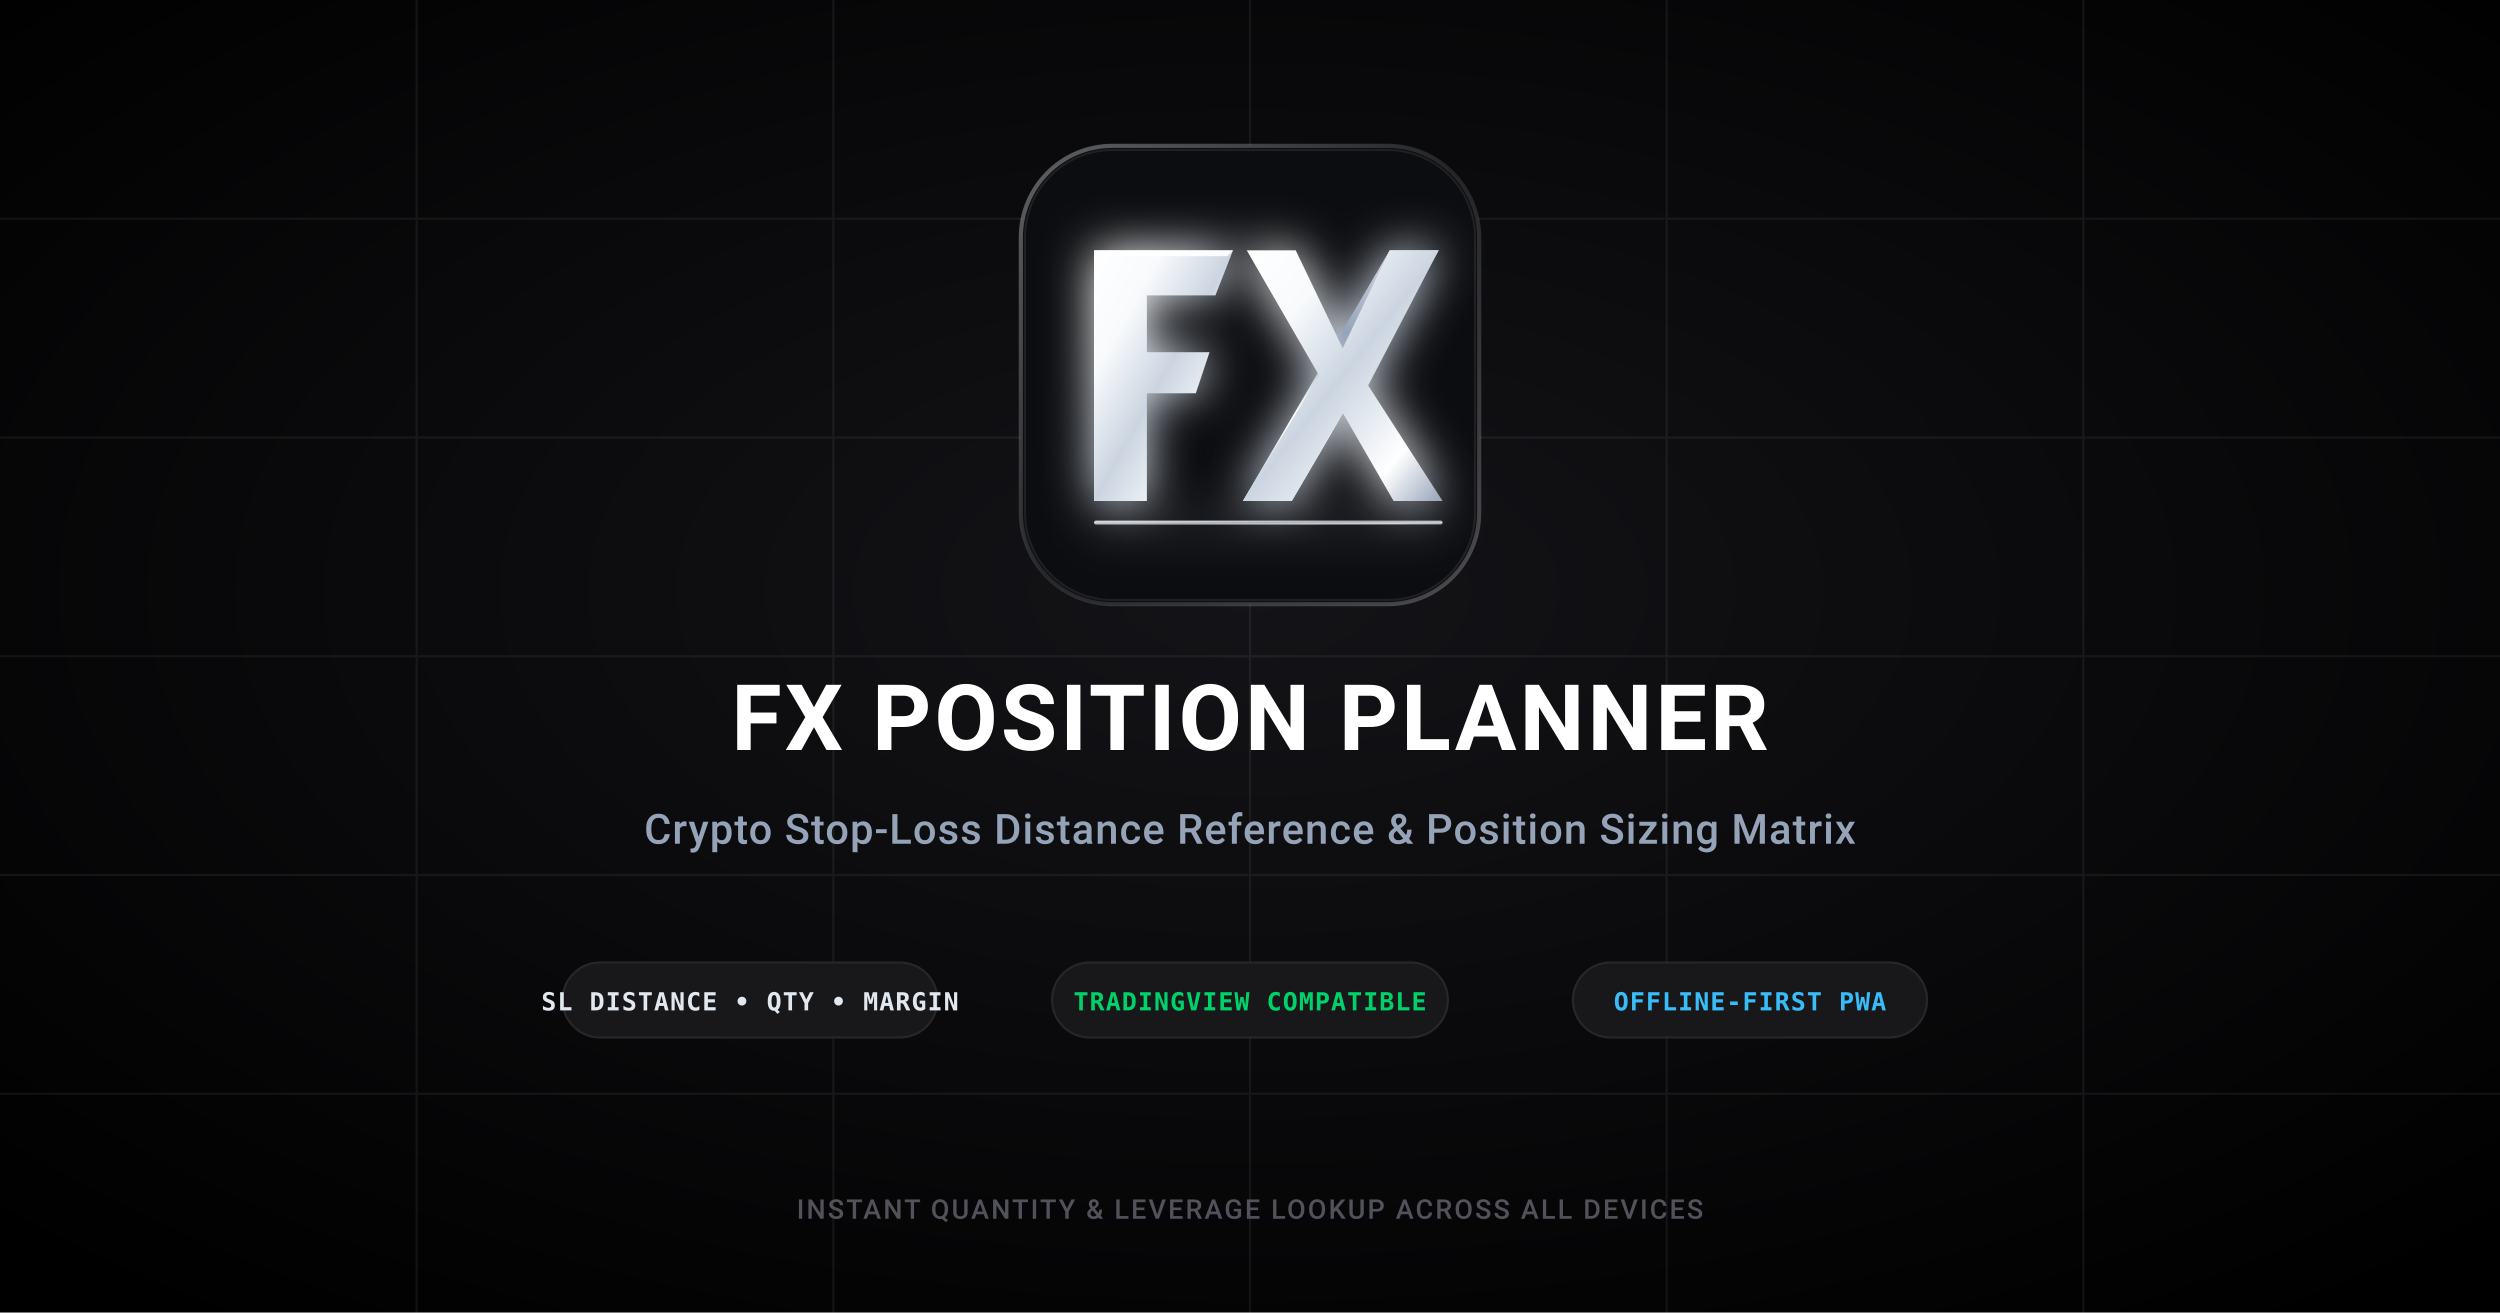
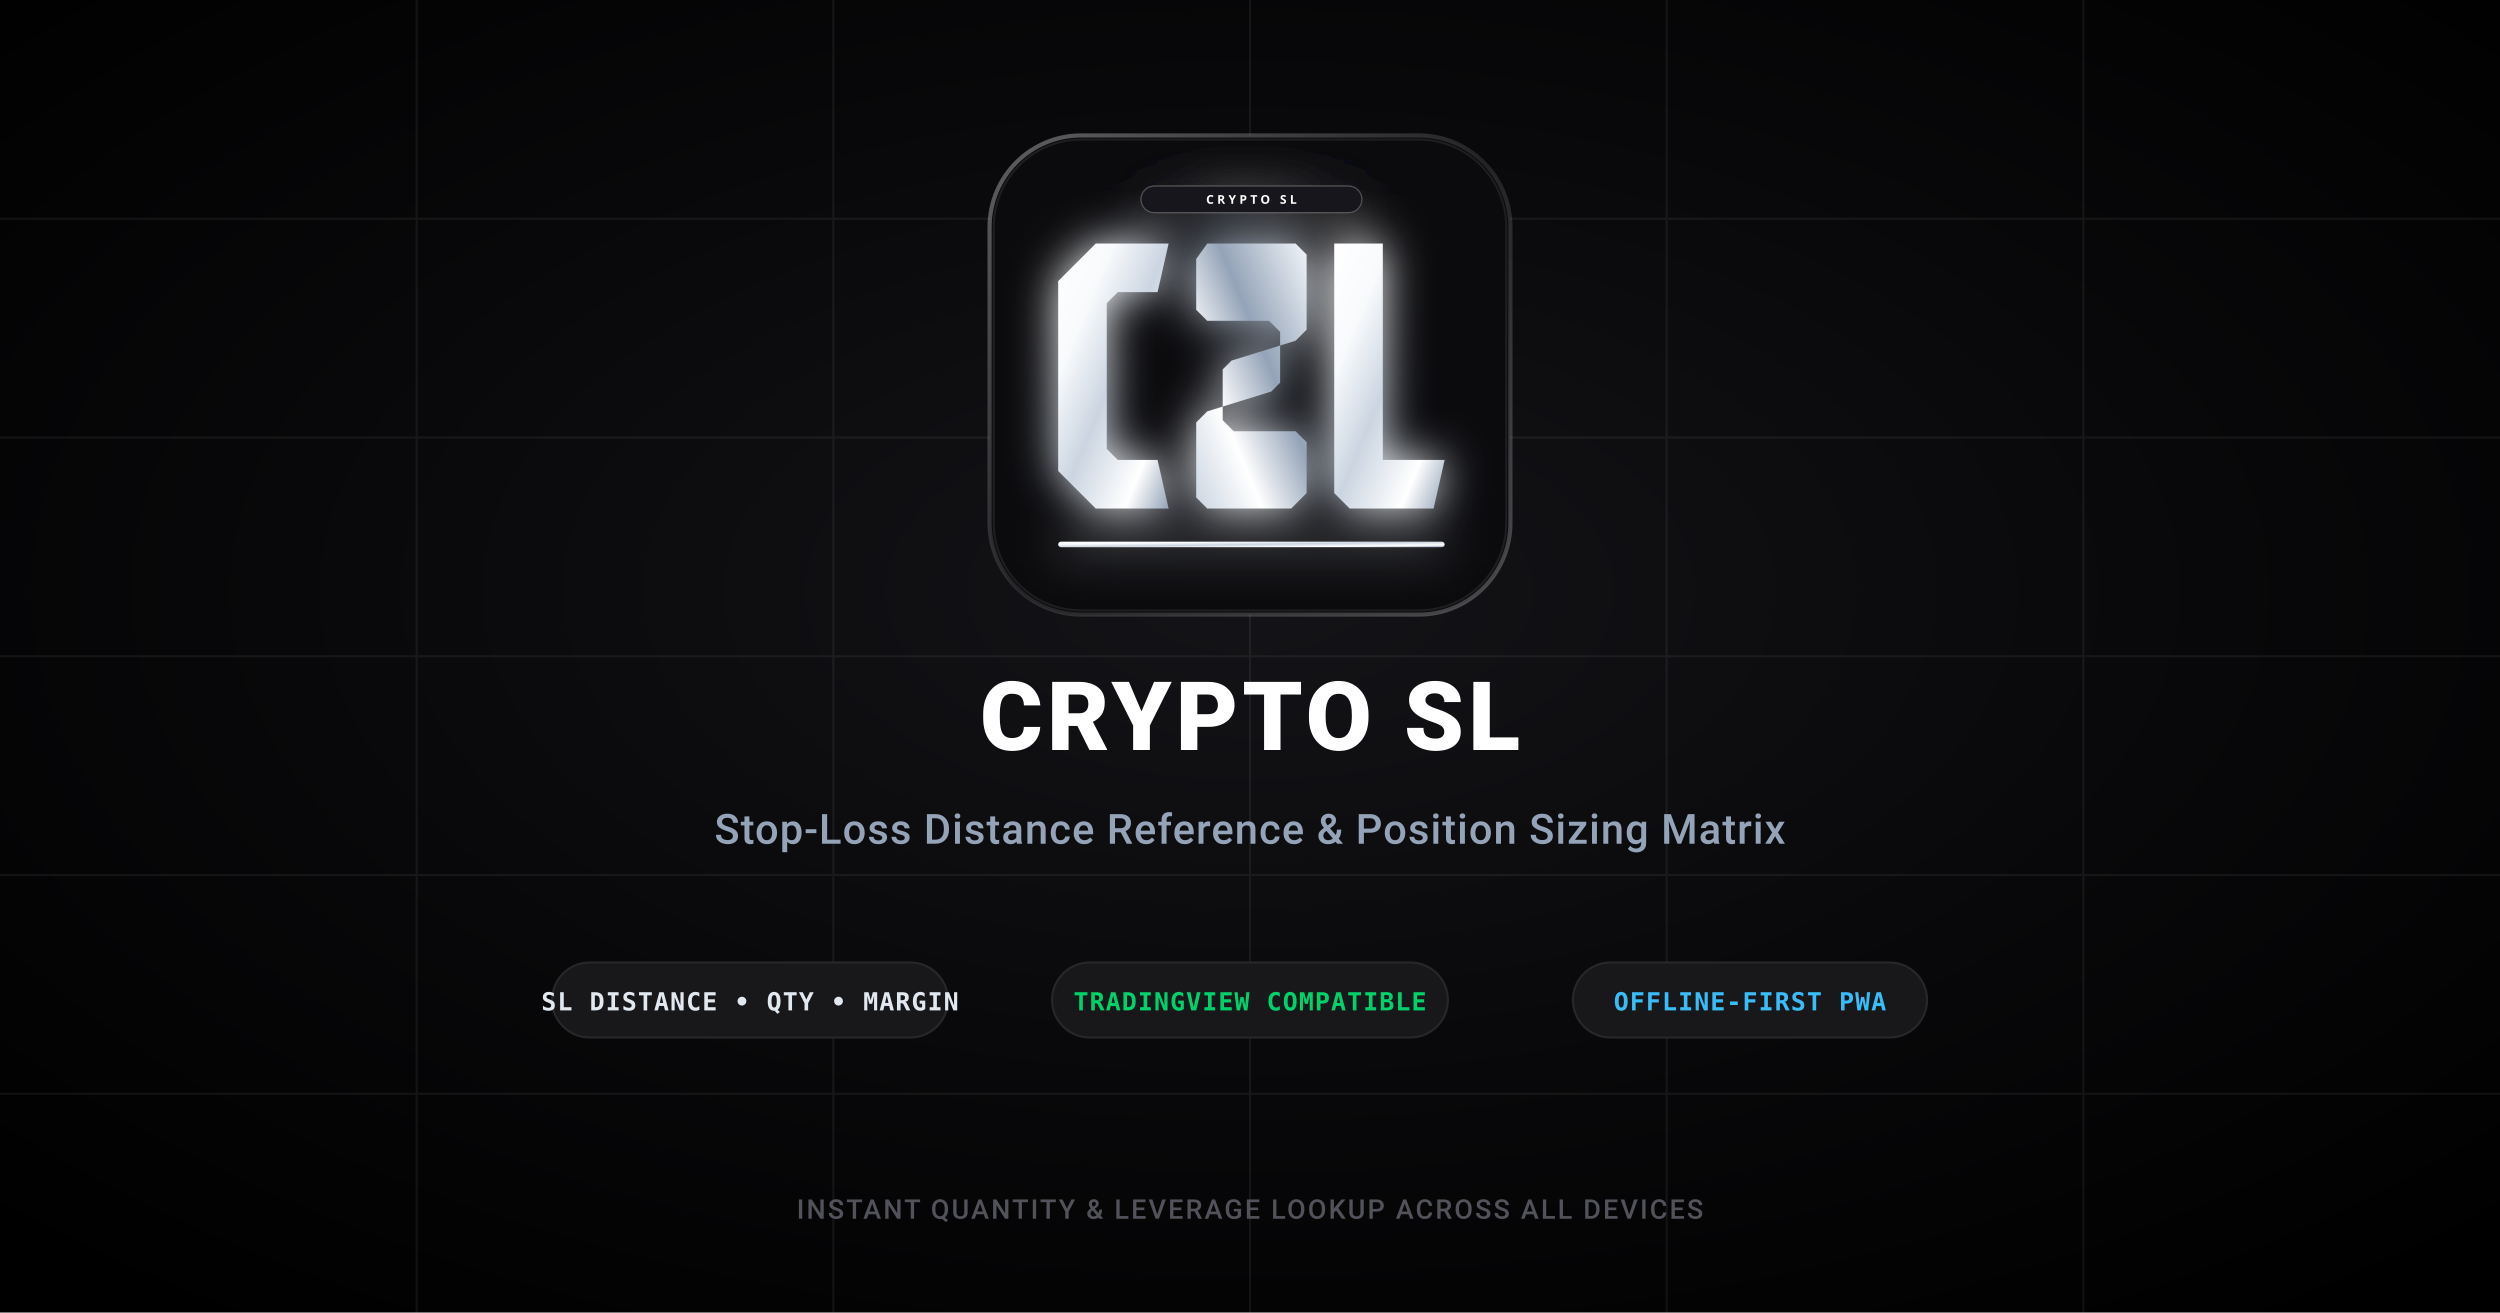
<svg xmlns="http://www.w3.org/2000/svg" width="1200" height="630" viewBox="0 0 1200 630" fill="none">
  <defs>
    <radialGradient id="coverBg" cx="50%" cy="45%" r="70%">
      <stop offset="0%" stop-color="#141418" />
-       <stop offset="55%" stop-color="#09090b" />
+       <stop offset="55%" stop-color="#08080a" />
      <stop offset="100%" stop-color="#000000" />
    </radialGradient>
    <linearGradient id="ogSilverBright" x1="0%" y1="0%" x2="100%" y2="100%">
      <stop offset="0%" stop-color="#FFFFFF" />
      <stop offset="25%" stop-color="#F8FAFC" />
      <stop offset="50%" stop-color="#CBD5E1" />
      <stop offset="80%" stop-color="#FFFFFF" />
      <stop offset="100%" stop-color="#94A3B8" />
    </linearGradient>
    <linearGradient id="ogSilverSheen" x1="100%" y1="0%" x2="0%" y2="100%">
      <stop offset="0%" stop-color="#F1F5F9" />
      <stop offset="40%" stop-color="#94A3B8" />
      <stop offset="70%" stop-color="#FFFFFF" />
      <stop offset="100%" stop-color="#CBD5E1" />
    </linearGradient>
    <linearGradient id="badgeBorder" x1="0%" y1="0%" x2="100%" y2="100%">
      <stop offset="0%" stop-color="#ffffff" stop-opacity="0.35" />
      <stop offset="50%" stop-color="#ffffff" stop-opacity="0.1" />
      <stop offset="100%" stop-color="#ffffff" stop-opacity="0.25" />
    </linearGradient>
    <filter id="logoGlow" x="-20%" y="-20%" width="140%" height="140%">
-       <feGaussianBlur stdDeviation="24" result="blur" />
+       <feGaussianBlur stdDeviation="20" result="blur" />
      <feComposite in="SourceGraphic" in2="blur" operator="over" />
    </filter>
  </defs>
  <rect width="1200" height="630" fill="url(#coverBg)" />
  <g opacity="0.06" stroke="#FFFFFF" stroke-width="1">
    <line x1="0" y1="105" x2="1200" y2="105" />
    <line x1="0" y1="210" x2="1200" y2="210" />
    <line x1="0" y1="315" x2="1200" y2="315" />
    <line x1="0" y1="420" x2="1200" y2="420" />
    <line x1="0" y1="525" x2="1200" y2="525" />
    <line x1="200" y1="0" x2="200" y2="630" />
    <line x1="400" y1="0" x2="400" y2="630" />
    <line x1="600" y1="0" x2="600" y2="630" />
    <line x1="800" y1="0" x2="800" y2="630" />
    <line x1="1000" y1="0" x2="1000" y2="630" />
  </g>
-   <rect x="490" y="70" width="220" height="220" rx="44" fill="#0c0d10" stroke="url(#badgeBorder)" stroke-width="2" />
-   <rect x="492" y="72" width="216" height="216" rx="42" fill="none" stroke="#FFFFFF" stroke-opacity="0.08" stroke-width="1" />
-   <g transform="translate(480, 60) scale(0.47)" filter="url(#logoGlow)">
-     <path d="M 96 128 L 238 128 L 220 174 L 150 174 L 150 232 L 214 232 L 200 274 L 150 274 L 150 384 L 96 384 Z" fill="url(#ogSilverBright)" />
-     <path d="M 96 128 L 238 128 L 232 134 L 102 134 Z" fill="#FFFFFF" opacity="0.9" />
-     <path d="M 398 128 L 448 128 L 298 384 L 248 384 Z" fill="url(#ogSilverSheen)" />
-     <path d="M 252 128 L 302 128 L 350 228 L 398 128 L 448 128 L 376 266 L 452 384 L 402 384 L 350 294 L 298 384 L 248 384 L 326 256 Z" fill="url(#ogSilverBright)" />
-     <rect x="96" y="404" width="356" height="4" rx="2" fill="url(#ogSilverBright)" opacity="0.8" />
+   <rect x="475" y="65" width="250" height="230" rx="44" fill="#0b0b0e" stroke="url(#badgeBorder)" stroke-width="2" />
+   <rect x="477" y="67" width="246" height="226" rx="42" fill="none" stroke="#FFFFFF" stroke-opacity="0.08" stroke-width="1" />
+   <g transform="translate(465, 48) scale(0.53)" filter="url(#logoGlow)">
+     <rect x="156" y="78" width="200" height="24" rx="12" fill="#18181c" stroke="#FFFFFF" stroke-opacity="0.25" stroke-width="1" />
+     <text x="256" y="94" text-anchor="middle" font-family="'JetBrains Mono', sans-serif" font-size="11" font-weight="700" fill="#FFFFFF" letter-spacing="3">
+       CRYPTO SL
+     </text>
+     <path d="M 181 130 L 115 130 L 81 164 L 81 336 L 115 370 L 181 370 L 171 326 L 135 326 L 125 316 L 125 184 L 135 174 L 171 174 Z" fill="url(#ogSilverBright)" />
+     <path d="M 216 130 L 296 130 L 306 140 L 306 208 L 296 218 L 238 236 L 230 244 L 230 290 L 240 300 L 296 300 L 306 310 L 306 356 L 292 370 L 216 370 L 206 360 L 206 292 L 216 282 L 274 264 L 282 256 L 282 210 L 272 200 L 216 200 L 206 190 L 206 144 Z" fill="url(#ogSilverSheen)" />
+     <path d="M 331 130 L 375 130 L 375 326 L 431 326 L 421 370 L 345 370 L 331 356 Z" fill="url(#ogSilverBright)" />
+     <rect x="81" y="400" width="350" height="5" rx="2.5" fill="url(#ogSilverBright)" />
  </g>
-   <text x="600" y="360" text-anchor="middle" font-family="-apple-system, BlinkMacSystemFont, 'Segoe UI', Roboto, 'Plus Jakarta Sans', sans-serif" font-size="44" font-weight="700" fill="#FFFFFF" letter-spacing="1.5">
-     FX POSITION PLANNER
+   <text x="600" y="360" text-anchor="middle" font-family="-apple-system, BlinkMacSystemFont, 'Segoe UI', Roboto, 'Plus Jakarta Sans', sans-serif" font-size="46" font-weight="800" fill="#FFFFFF" letter-spacing="2">
+     CRYPTO SL
  </text>
  <text x="600" y="405" text-anchor="middle" font-family="-apple-system, BlinkMacSystemFont, 'Segoe UI', Roboto, 'Plus Jakarta Sans', sans-serif" font-size="20" font-weight="500" fill="#94A3B8" letter-spacing="0.5">
-     Crypto Stop-Loss Distance Reference &amp; Position Sizing Matrix
+     Stop-Loss Distance Reference &amp; Position Sizing Matrix
  </text>
  <g transform="translate(600, 480)">
    <g transform="translate(-240, 0)">
-       <rect x="-90" y="-18" width="180" height="36" rx="18" fill="#18181b" stroke="#27272a" stroke-width="1" />
+       <rect x="-95" y="-18" width="190" height="36" rx="18" fill="#18181b" stroke="#27272a" stroke-width="1" />
      <text x="0" y="5" text-anchor="middle" font-family="'JetBrains Mono', monospace" font-size="12" font-weight="600" fill="#E2E8F0" letter-spacing="0.5">
        SL DISTANCE • QTY • MARGIN
      </text>
    </g>
    <g transform="translate(0, 0)">
      <rect x="-95" y="-18" width="190" height="36" rx="18" fill="#18181b" stroke="#27272a" stroke-width="1" />
      <text x="0" y="5" text-anchor="middle" font-family="'JetBrains Mono', monospace" font-size="12" font-weight="600" fill="#00D26A" letter-spacing="0.5">
        TRADINGVIEW COMPATIBLE
      </text>
    </g>
    <g transform="translate(240, 0)">
      <rect x="-85" y="-18" width="170" height="36" rx="18" fill="#18181b" stroke="#27272a" stroke-width="1" />
      <text x="0" y="5" text-anchor="middle" font-family="'JetBrains Mono', monospace" font-size="12" font-weight="600" fill="#38BDF8" letter-spacing="0.5">
        OFFLINE-FIRST PWA
      </text>
    </g>
  </g>
  <text x="600" y="585" text-anchor="middle" font-family="-apple-system, BlinkMacSystemFont, 'Segoe UI', Roboto, sans-serif" font-size="13" font-weight="500" fill="#52525B" letter-spacing="1">
    INSTANT QUANTITY &amp; LEVERAGE LOOKUP ACROSS ALL DEVICES
  </text>
</svg>
